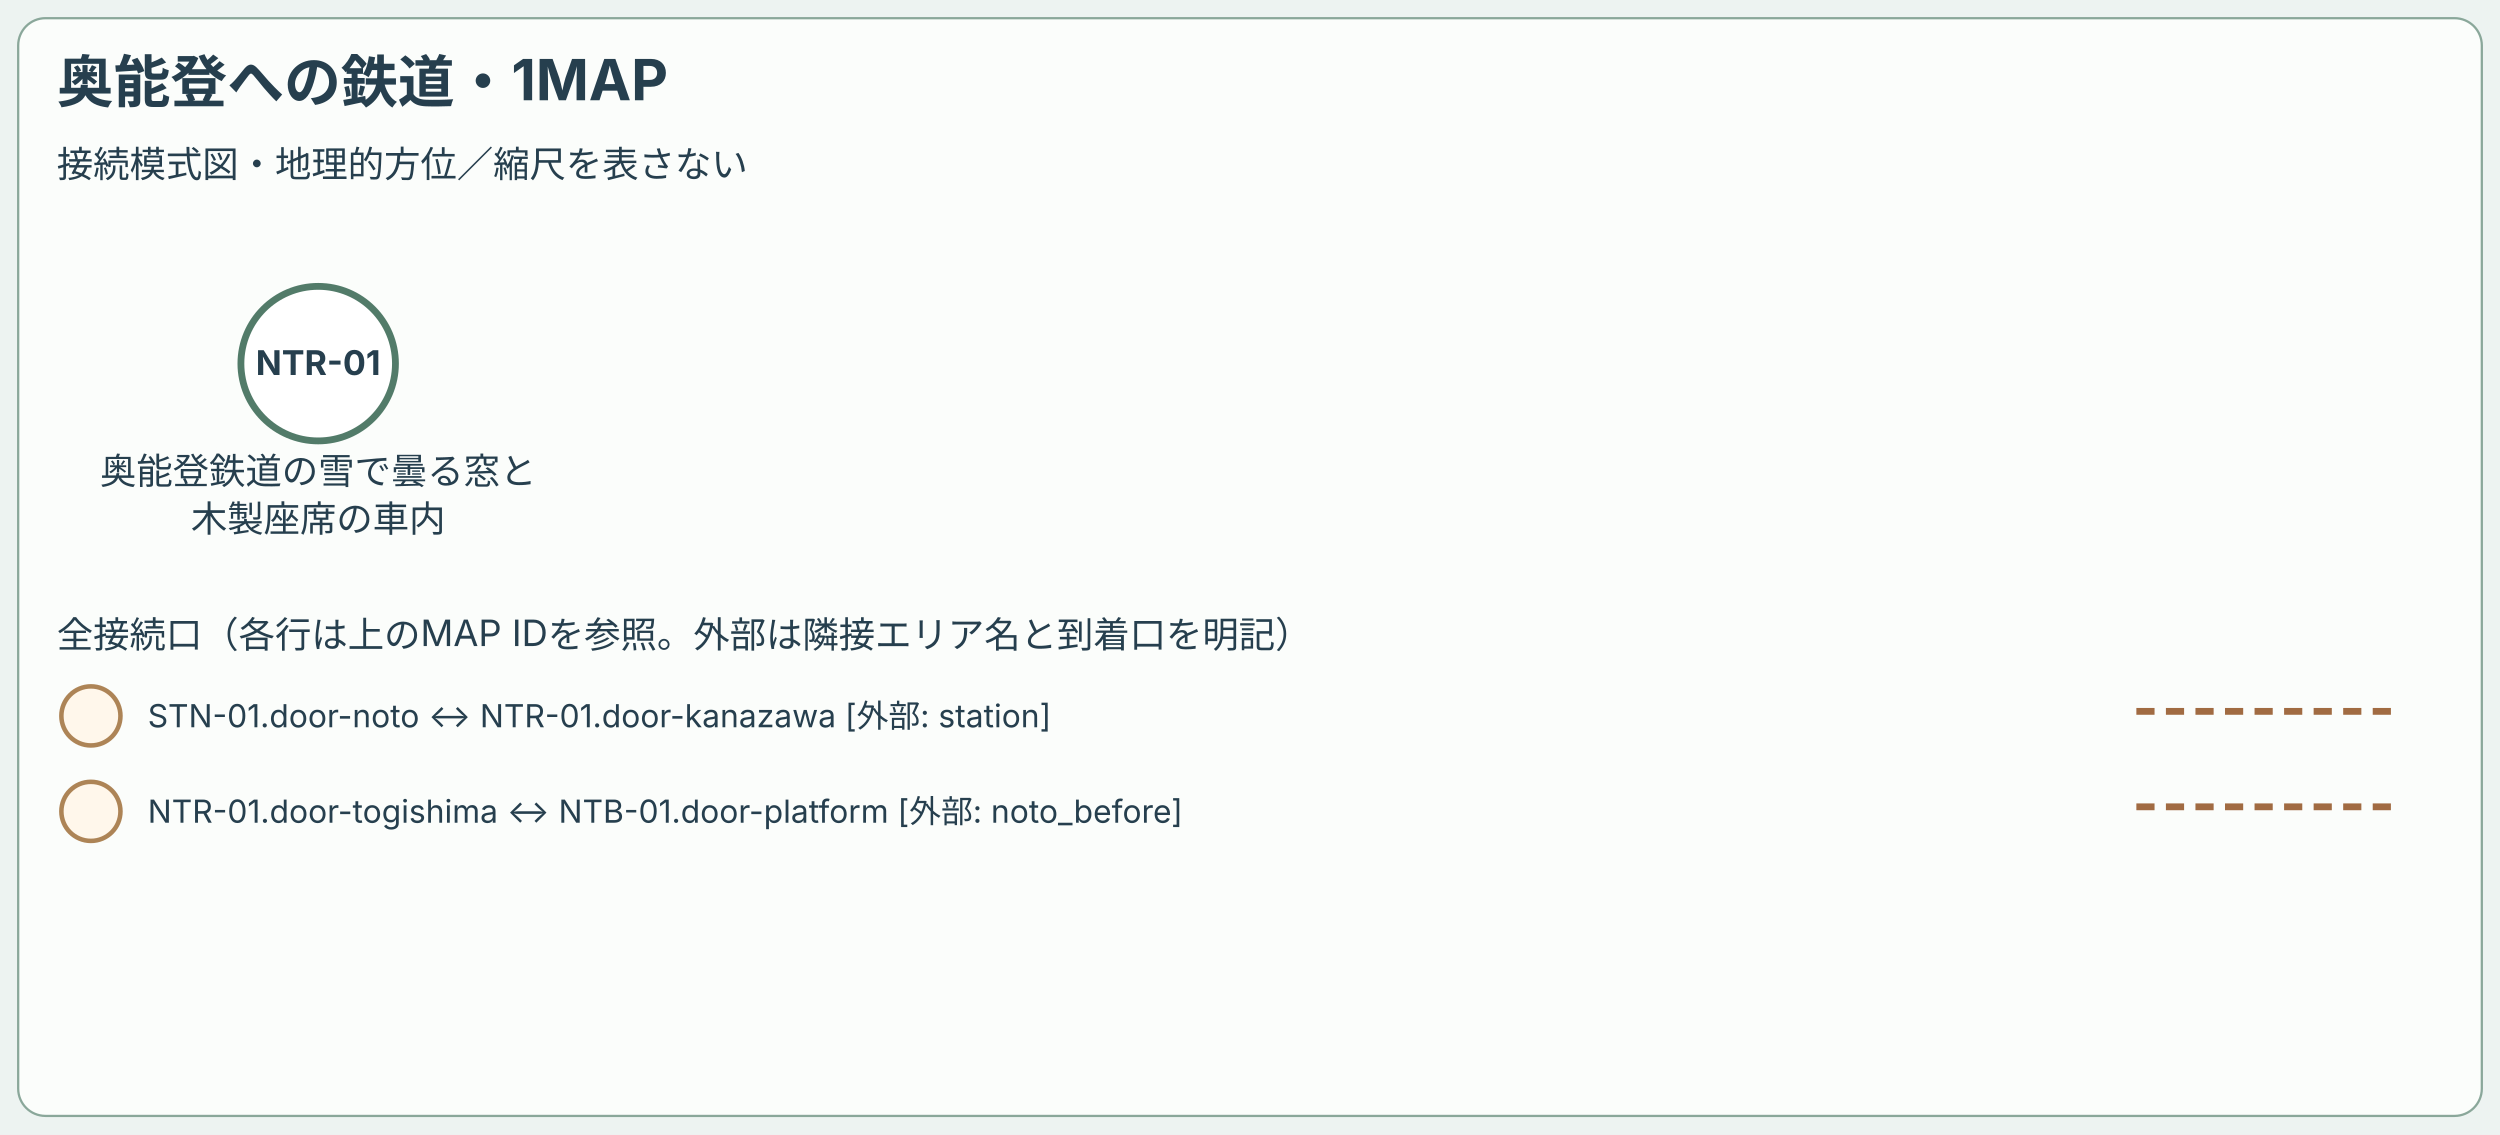
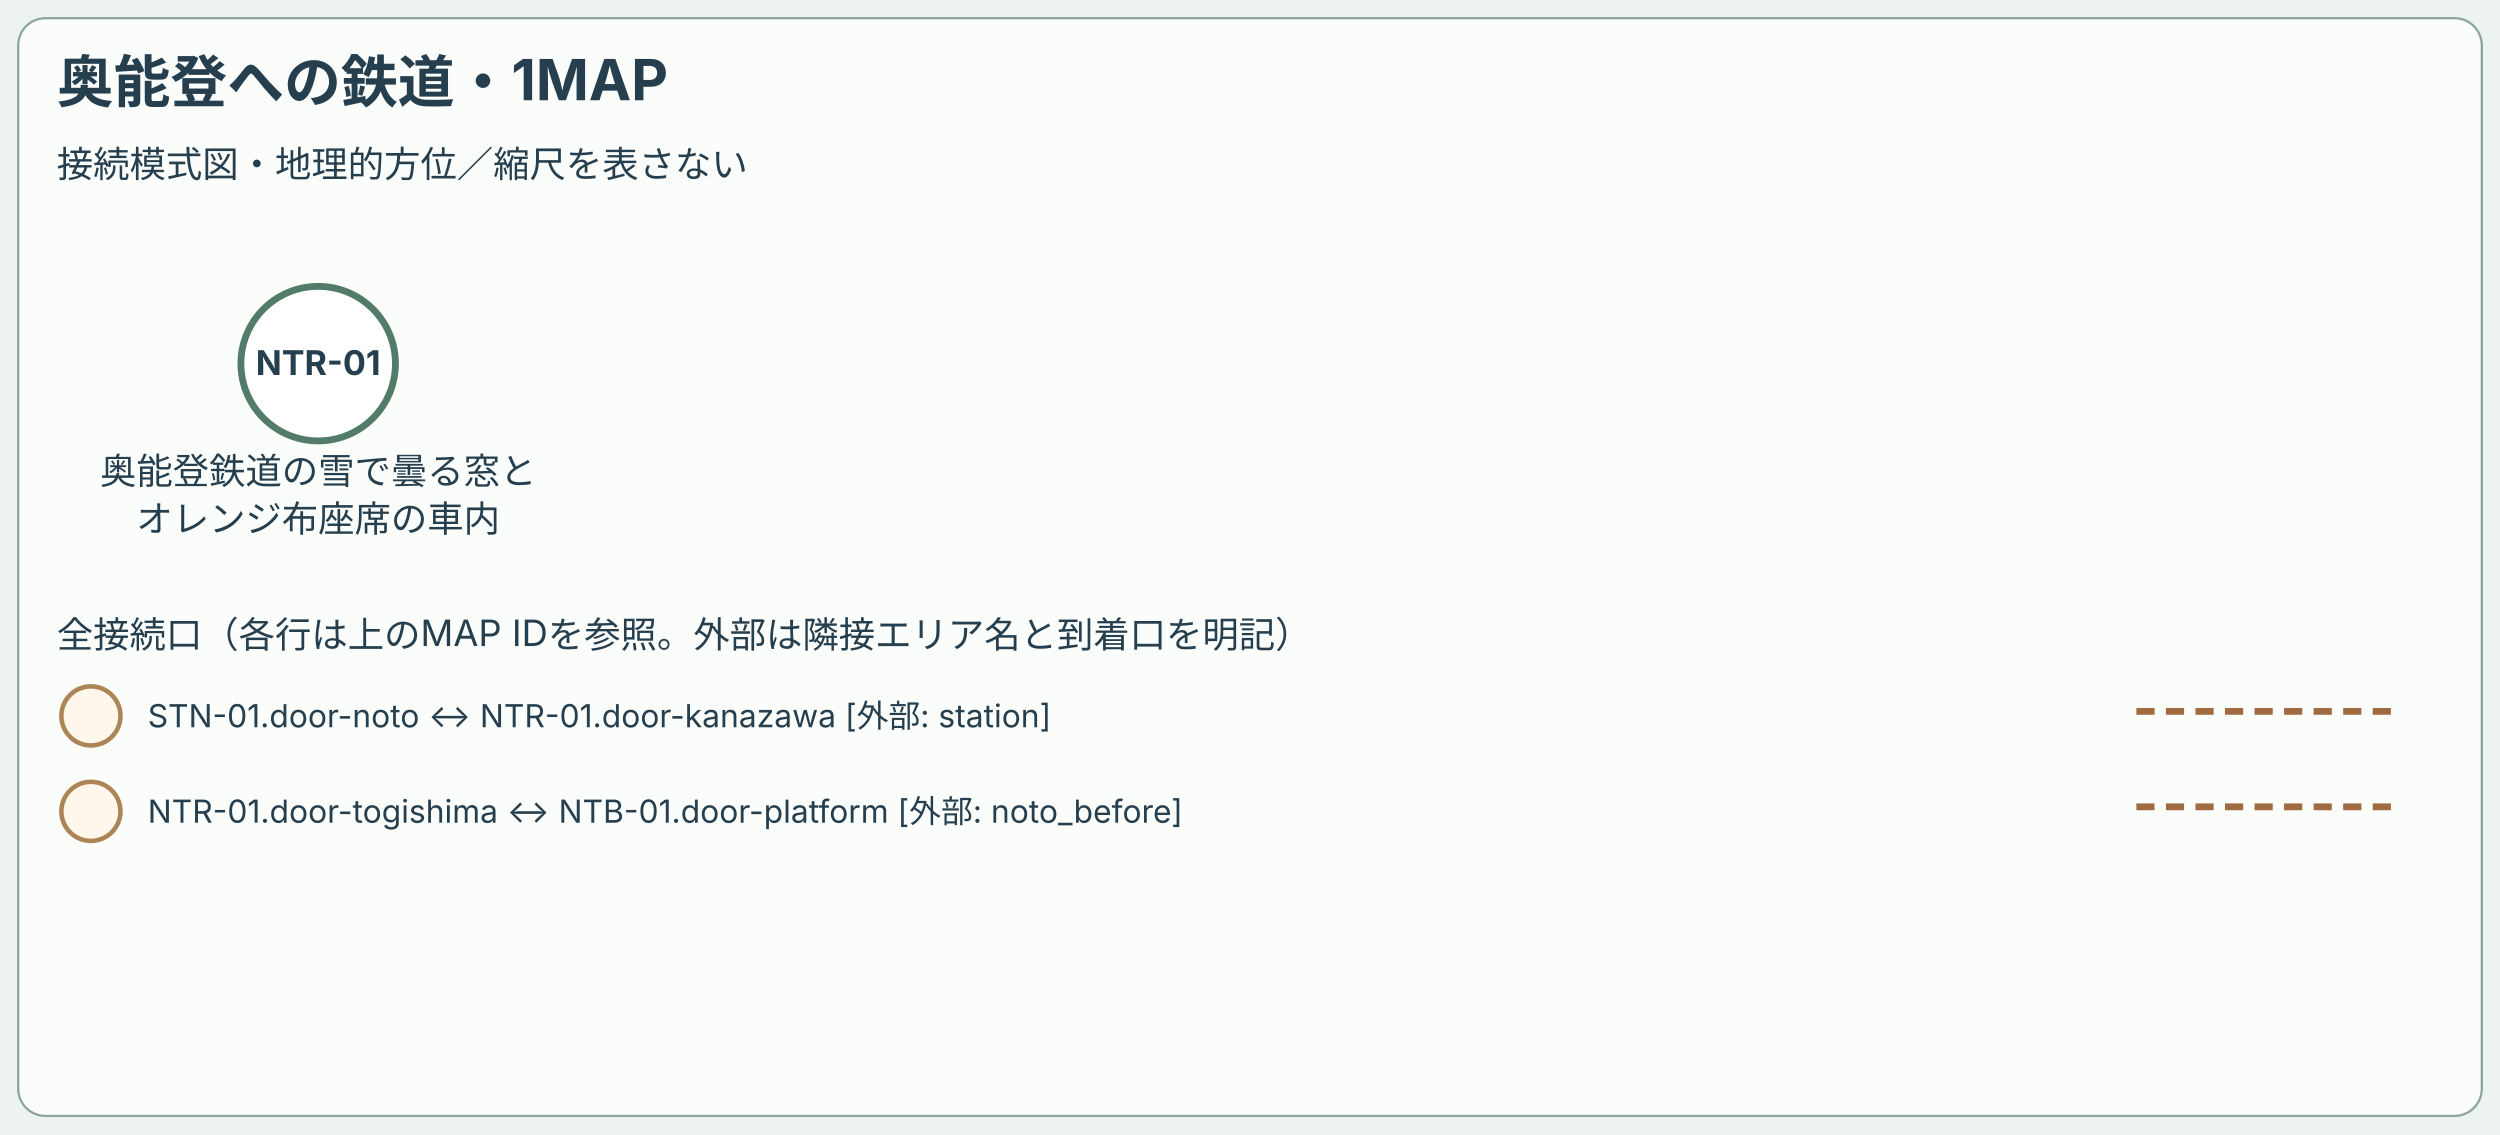
<svg xmlns="http://www.w3.org/2000/svg" width="1100" height="499" viewBox="0 0 1100 499" role="img">
  <defs>
    <marker id="directed-arrow" markerWidth="9" markerHeight="9" refX="8" refY="4" orient="auto">
      <path d="M0 0 L8 4 L0 8 Z" fill="#8b4c83" />
    </marker>
  </defs>
  <style>text{font-family:-apple-system,BlinkMacSystemFont,"Hiragino Sans",sans-serif;fill:#263f4e}.node{fill:#fff;stroke:#527b69;stroke-width:3}.ref{fill:#fff7eb;stroke:#ad8456;stroke-width:2}.edge{fill:none;stroke:#527b69;stroke-width:3}.door{fill:none;stroke:#a16b42;stroke-width:3;stroke-dasharray:8 5}.event{fill:none;stroke:#ac4871;stroke-width:4;stroke-dasharray:6 5}.oneway{fill:none;stroke:#5262a8;stroke-width:4}.id{font-size:15px;font-weight:bold;text-anchor:middle}.label{font-size:16px;text-anchor:middle;paint-order:stroke;stroke:#fbfdfb;stroke-width:5;stroke-linejoin:round}.note{font-size:16px}.small{font-size:14px}.heading{font-size:25px;font-weight:bold}</style>
  <rect width="1100" height="499" fill="#edf3f1" />
  <g data-area="noto_train">
    <rect x="8" y="8" width="1084" height="483" rx="12" fill="#fbfdfb" stroke="#8aa79a" />
    <text x="25" y="45" class="heading">奥能登への鉄道・1MAP</text>
    <text x="25" y="78" class="note">接続模式図・地理的方位／縮尺を表さない</text>
    <circle class="node" data-map="NTR-01" cx="140" cy="160" r="34" />
    <text class="id" x="140" y="165">NTR-01</text>
    <text x="140" y="213" class="label">奥能登鉄道の雪で曇る窓と</text>
-     <text x="140" y="234" class="label">木製座席の車内</text>
+     <text x="140" y="234" class="label">オレンジ布座席の車内</text>
    <text x="25" y="285" class="note">全接続口（各行は上のMAP IDを参照。外部は隣接エリア名と到着口を明記）</text>
    <circle class="ref" data-reference-map="STN-01" data-reference="STN-01" cx="40" cy="315" r="13" />
    <text x="65" y="320" class="small">STN-01.door-noto ↔ NTR-01.door-kanazawa  [外部: station]</text>
    <path class="door" data-edge-id="STN-01.door-noto&gt;NTR-01.door-kanazawa:door" data-kind="door" data-from="STN-01" data-to="NTR-01" data-from-port="door-noto" data-to-port="door-kanazawa" d="M940 313 L1055 313" />
    <circle class="ref" data-reference-map="NTB-01" data-reference="NTB-01" cx="40" cy="357" r="13" />
    <text x="65" y="362" class="small">NTR-01.door-togishima ↔ NTB-01.door-platform  [外部: noto_before]</text>
    <path class="door" data-edge-id="NTR-01.door-togishima&gt;NTB-01.door-platform:door" data-kind="door" data-from="NTR-01" data-to="NTB-01" data-from-port="door-togishima" data-to-port="door-platform" d="M940 355 L1055 355" />
  </g>
</svg>
